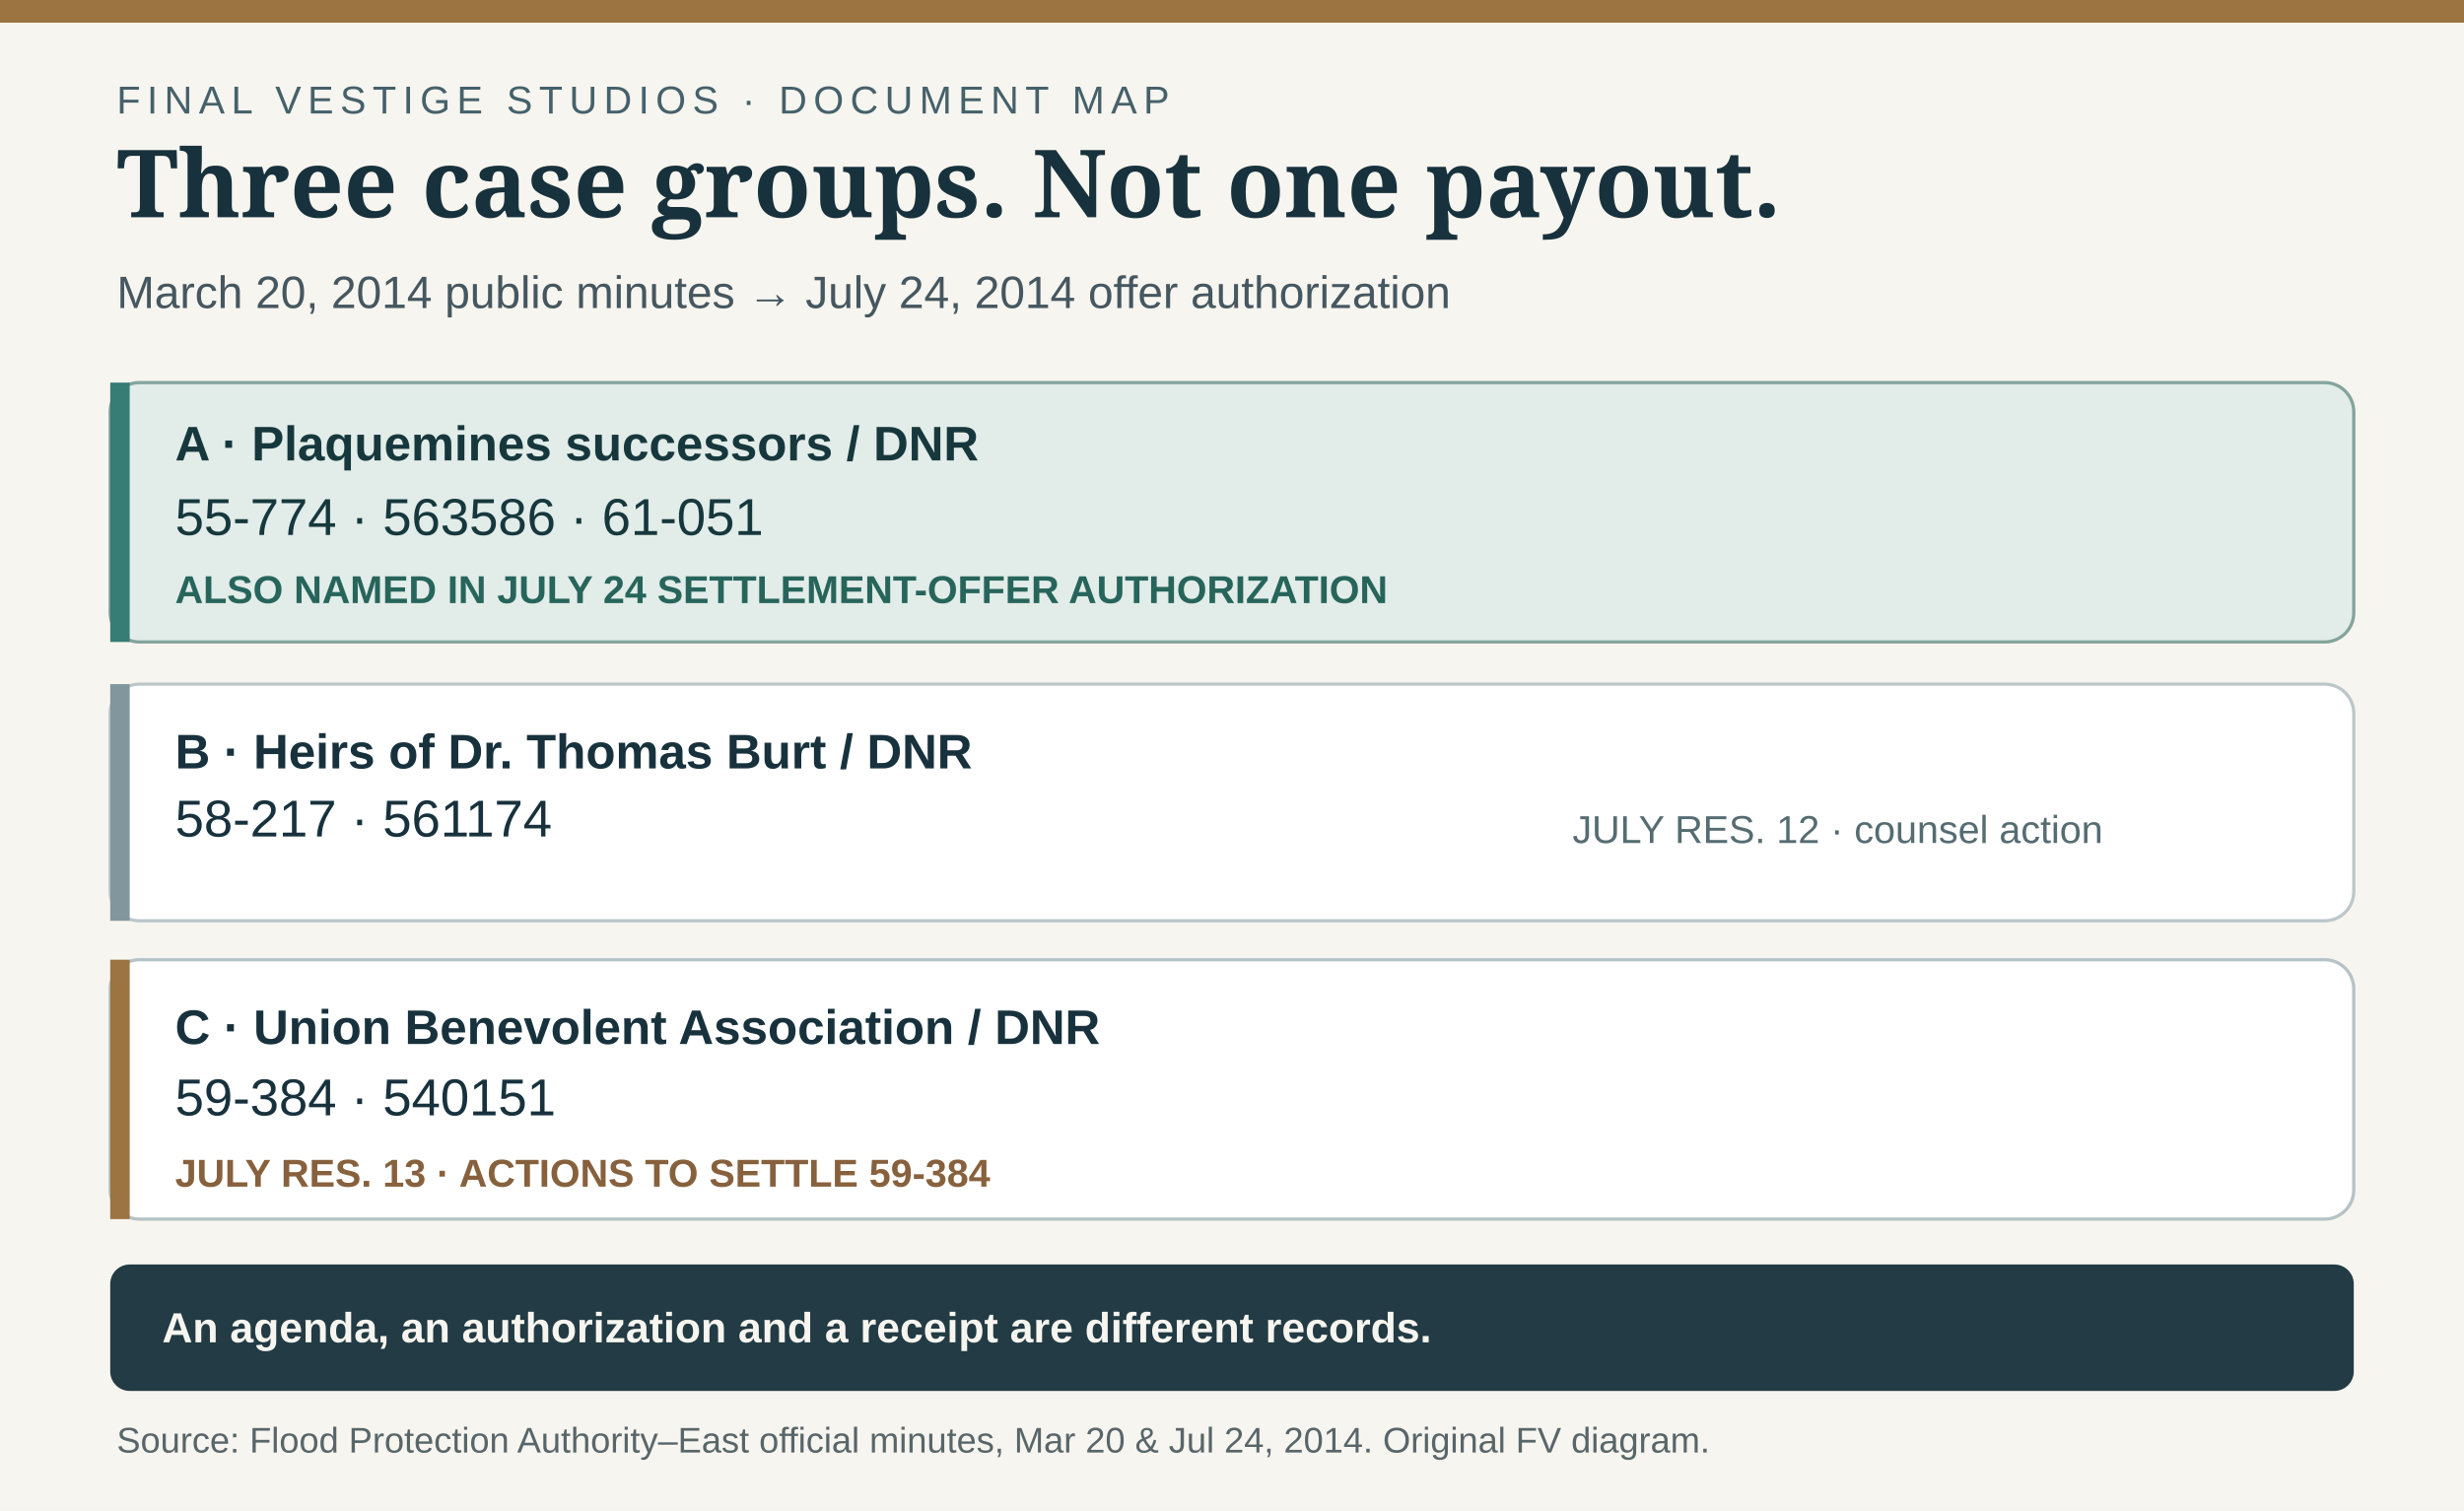
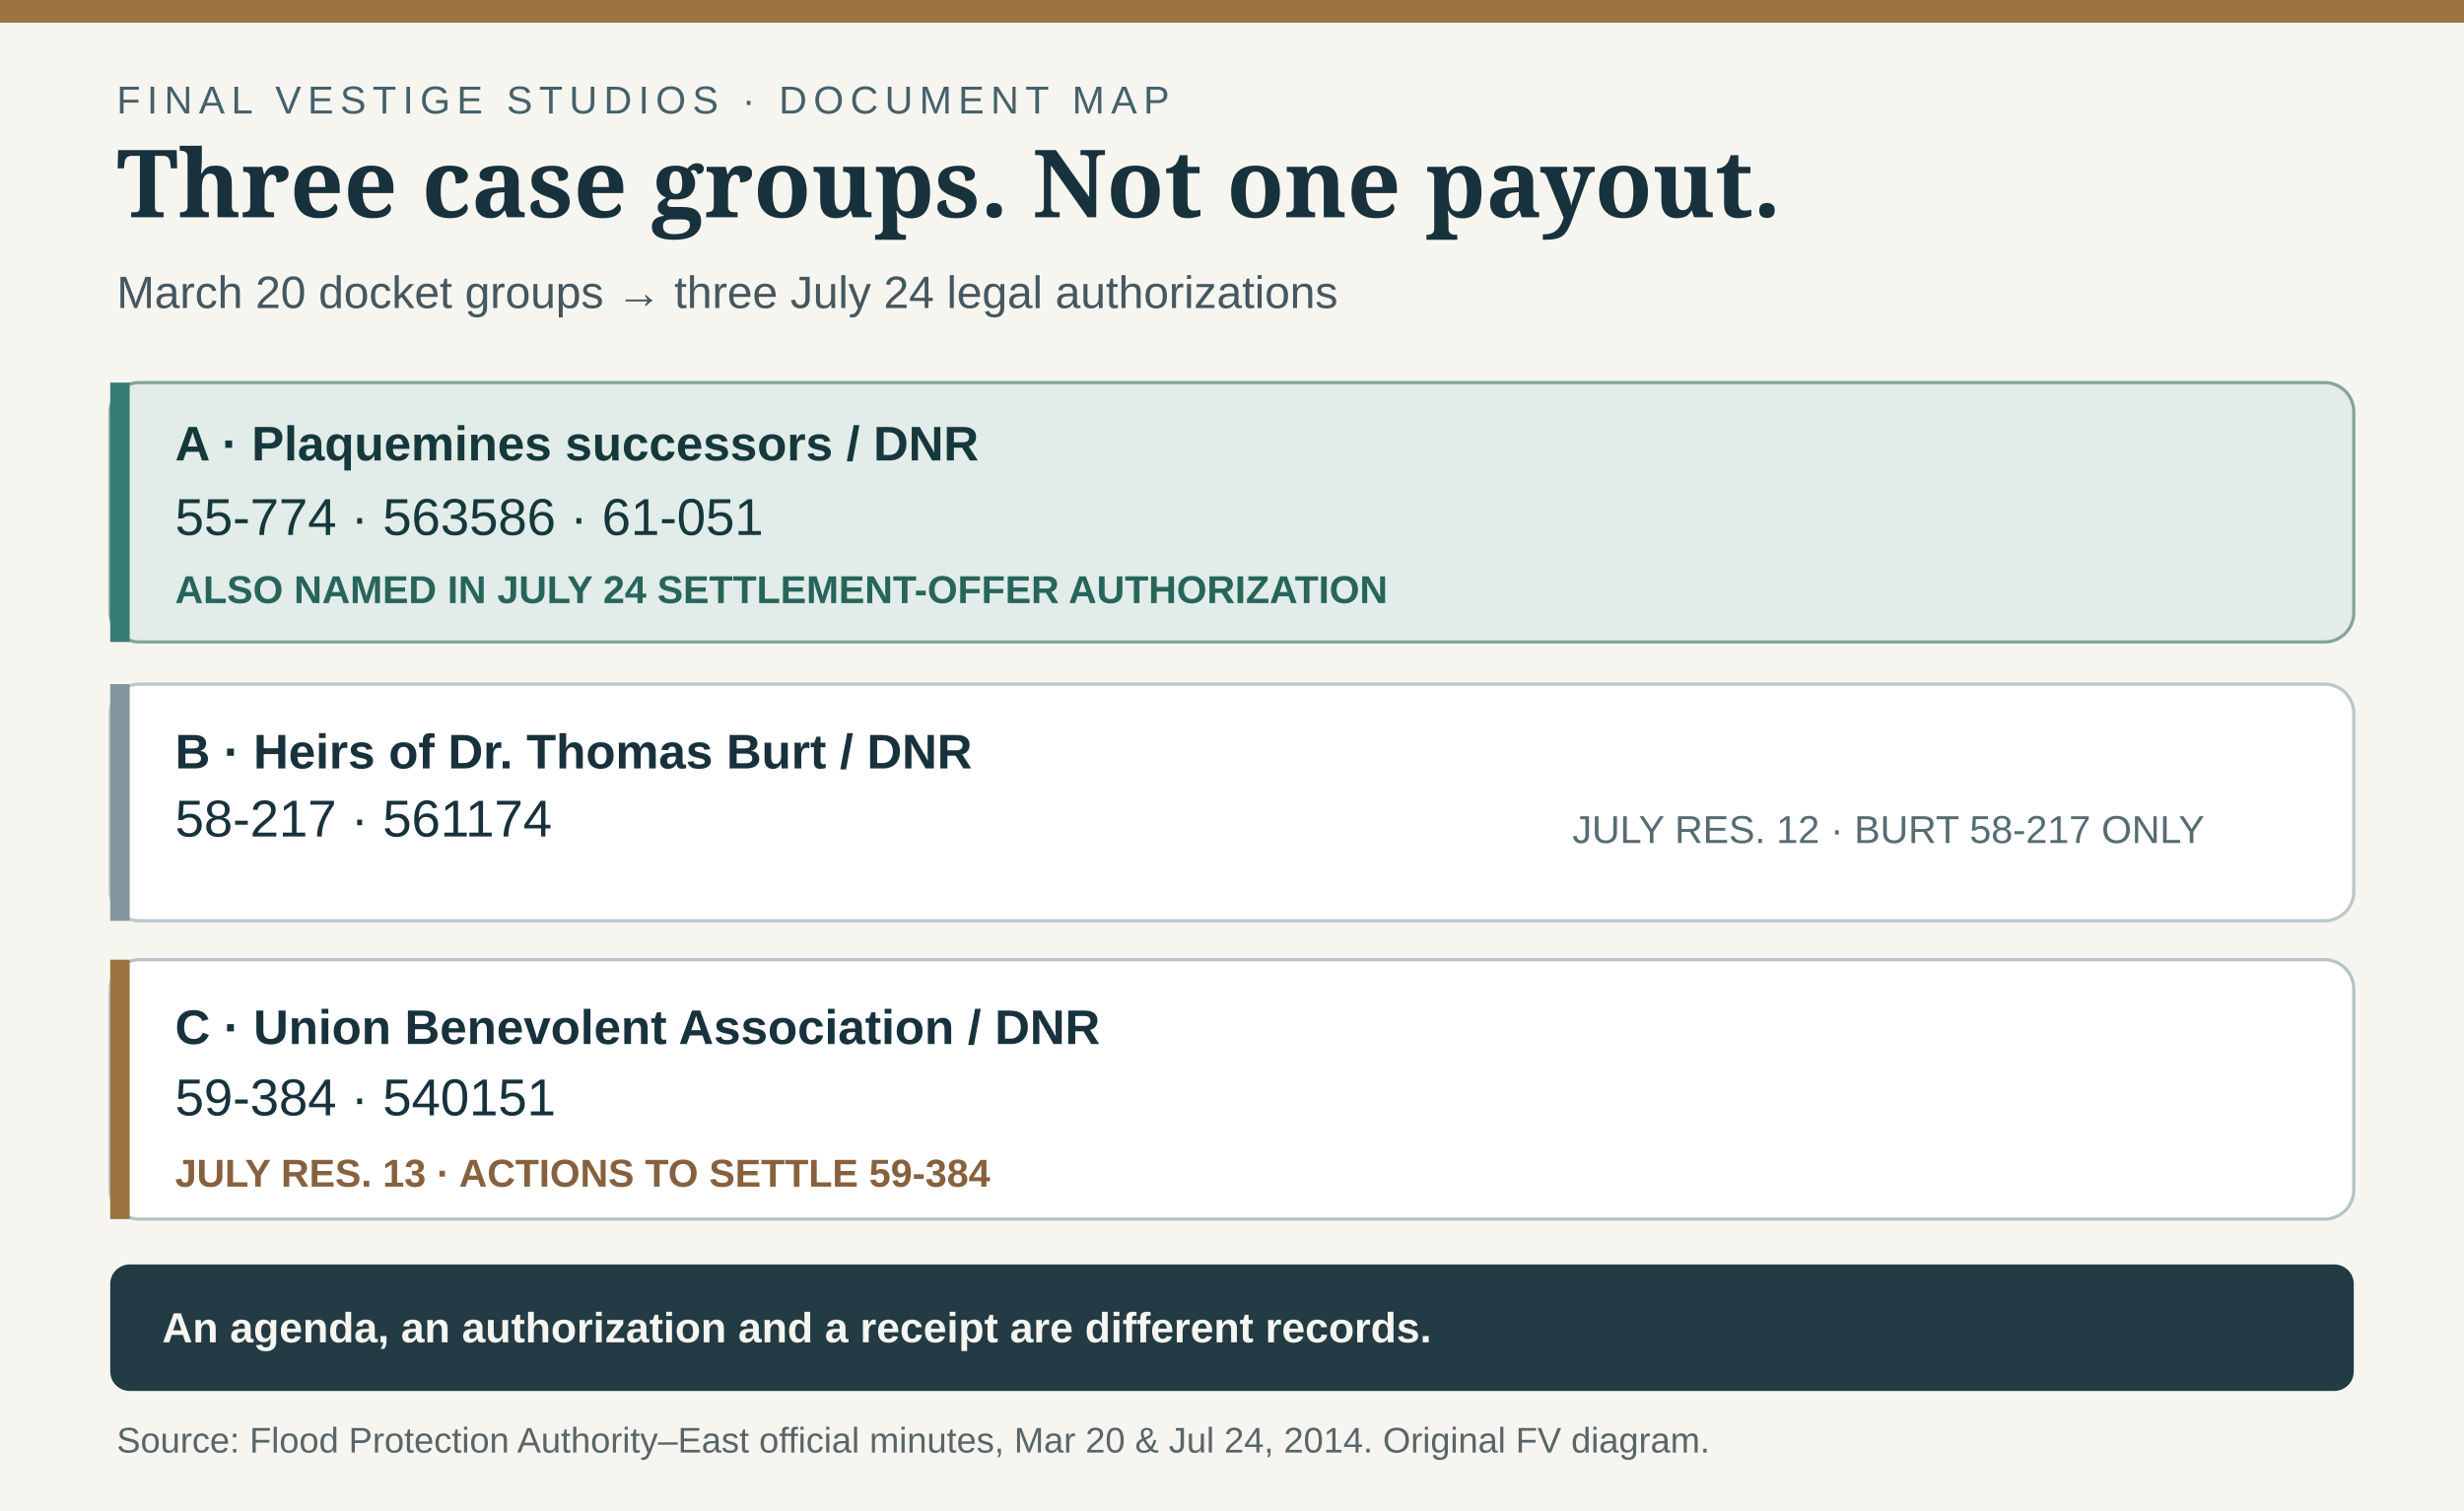
<svg xmlns="http://www.w3.org/2000/svg" width="760" height="466" viewBox="0 0 760 466" role="img" aria-labelledby="t d">
  <rect width="760" height="466" fill="#f7f5ef" />
  <rect width="760" height="7" fill="#9b7442" />
  <text x="36" y="35" fill="#45616b" font-family="Arial,Helvetica,sans-serif" font-size="12" letter-spacing="2">FINAL VESTIGE STUDIOS · DOCUMENT MAP</text>
  <text x="36" y="67" fill="#18323d" font-family="Georgia,serif" font-size="29" font-weight="bold">Three case groups. Not one payout.</text>
-   <text x="36" y="95" fill="#455760" font-family="Arial,Helvetica,sans-serif" font-size="14">March 20, 2014 public minutes → July 24, 2014 offer authorization</text>
+   <text x="36" y="95" fill="#455760" font-family="Arial,Helvetica,sans-serif" font-size="14">March 20 docket groups → three July 24 legal authorizations</text>
  <g font-family="Arial,Helvetica,sans-serif">
    <rect x="34" y="118" width="692" height="80" rx="9" fill="#e2ece8" stroke="#83a49b" />
    <rect x="34" y="118" width="6" height="80" fill="#377c75" />
    <text x="54" y="142" fill="#16383d" font-size="15" font-weight="bold">A · Plaquemines successors / DNR</text>
    <text x="54" y="165" fill="#16383d" font-size="16">55-774  ·  563586  ·  61-051</text>
    <text x="54" y="186" fill="#27655b" font-size="12" font-weight="bold">ALSO NAMED IN JULY 24 SETTLEMENT-OFFER AUTHORIZATION</text>
    <rect x="34" y="211" width="692" height="73" rx="9" fill="#fff" stroke="#bcc7ca" />
    <rect x="34" y="211" width="6" height="73" fill="#82969e" />
    <text x="54" y="237" fill="#18323d" font-size="15" font-weight="bold">B · Heirs of Dr. Thomas Burt / DNR</text>
    <text x="54" y="258" fill="#18323d" font-size="16">58-217  ·  561174</text>
-     <text x="485" y="260" fill="#556c72" font-size="12">JULY RES. 12 · counsel action</text>
+     <text x="485" y="260" fill="#556c72" font-size="12">JULY RES. 12 · BURT 58-217 ONLY</text>
    <rect x="34" y="296" width="692" height="80" rx="9" fill="#fff" stroke="#b5c2c6" />
    <rect x="34" y="296" width="6" height="80" fill="#9b7442" />
    <text x="54" y="322" fill="#18323d" font-size="15" font-weight="bold">C · Union Benevolent Association / DNR</text>
    <text x="54" y="344" fill="#18323d" font-size="16">59-384  ·  540151</text>
    <text x="54" y="366" fill="#87613d" font-size="12" font-weight="bold">JULY RES. 13 · ACTIONS TO SETTLE 59-384</text>
    <rect x="34" y="390" width="692" height="39" rx="6" fill="#223b44" />
    <text x="50" y="414" fill="#f7f5ef" font-size="13" font-weight="bold">An agenda, an authorization and a receipt are different records.</text>
    <text x="36" y="448" fill="#58666a" font-size="11">Source: Flood Protection Authority–East official minutes, Mar 20 &amp; Jul 24, 2014. Original FV diagram.</text>
  </g>
</svg>
